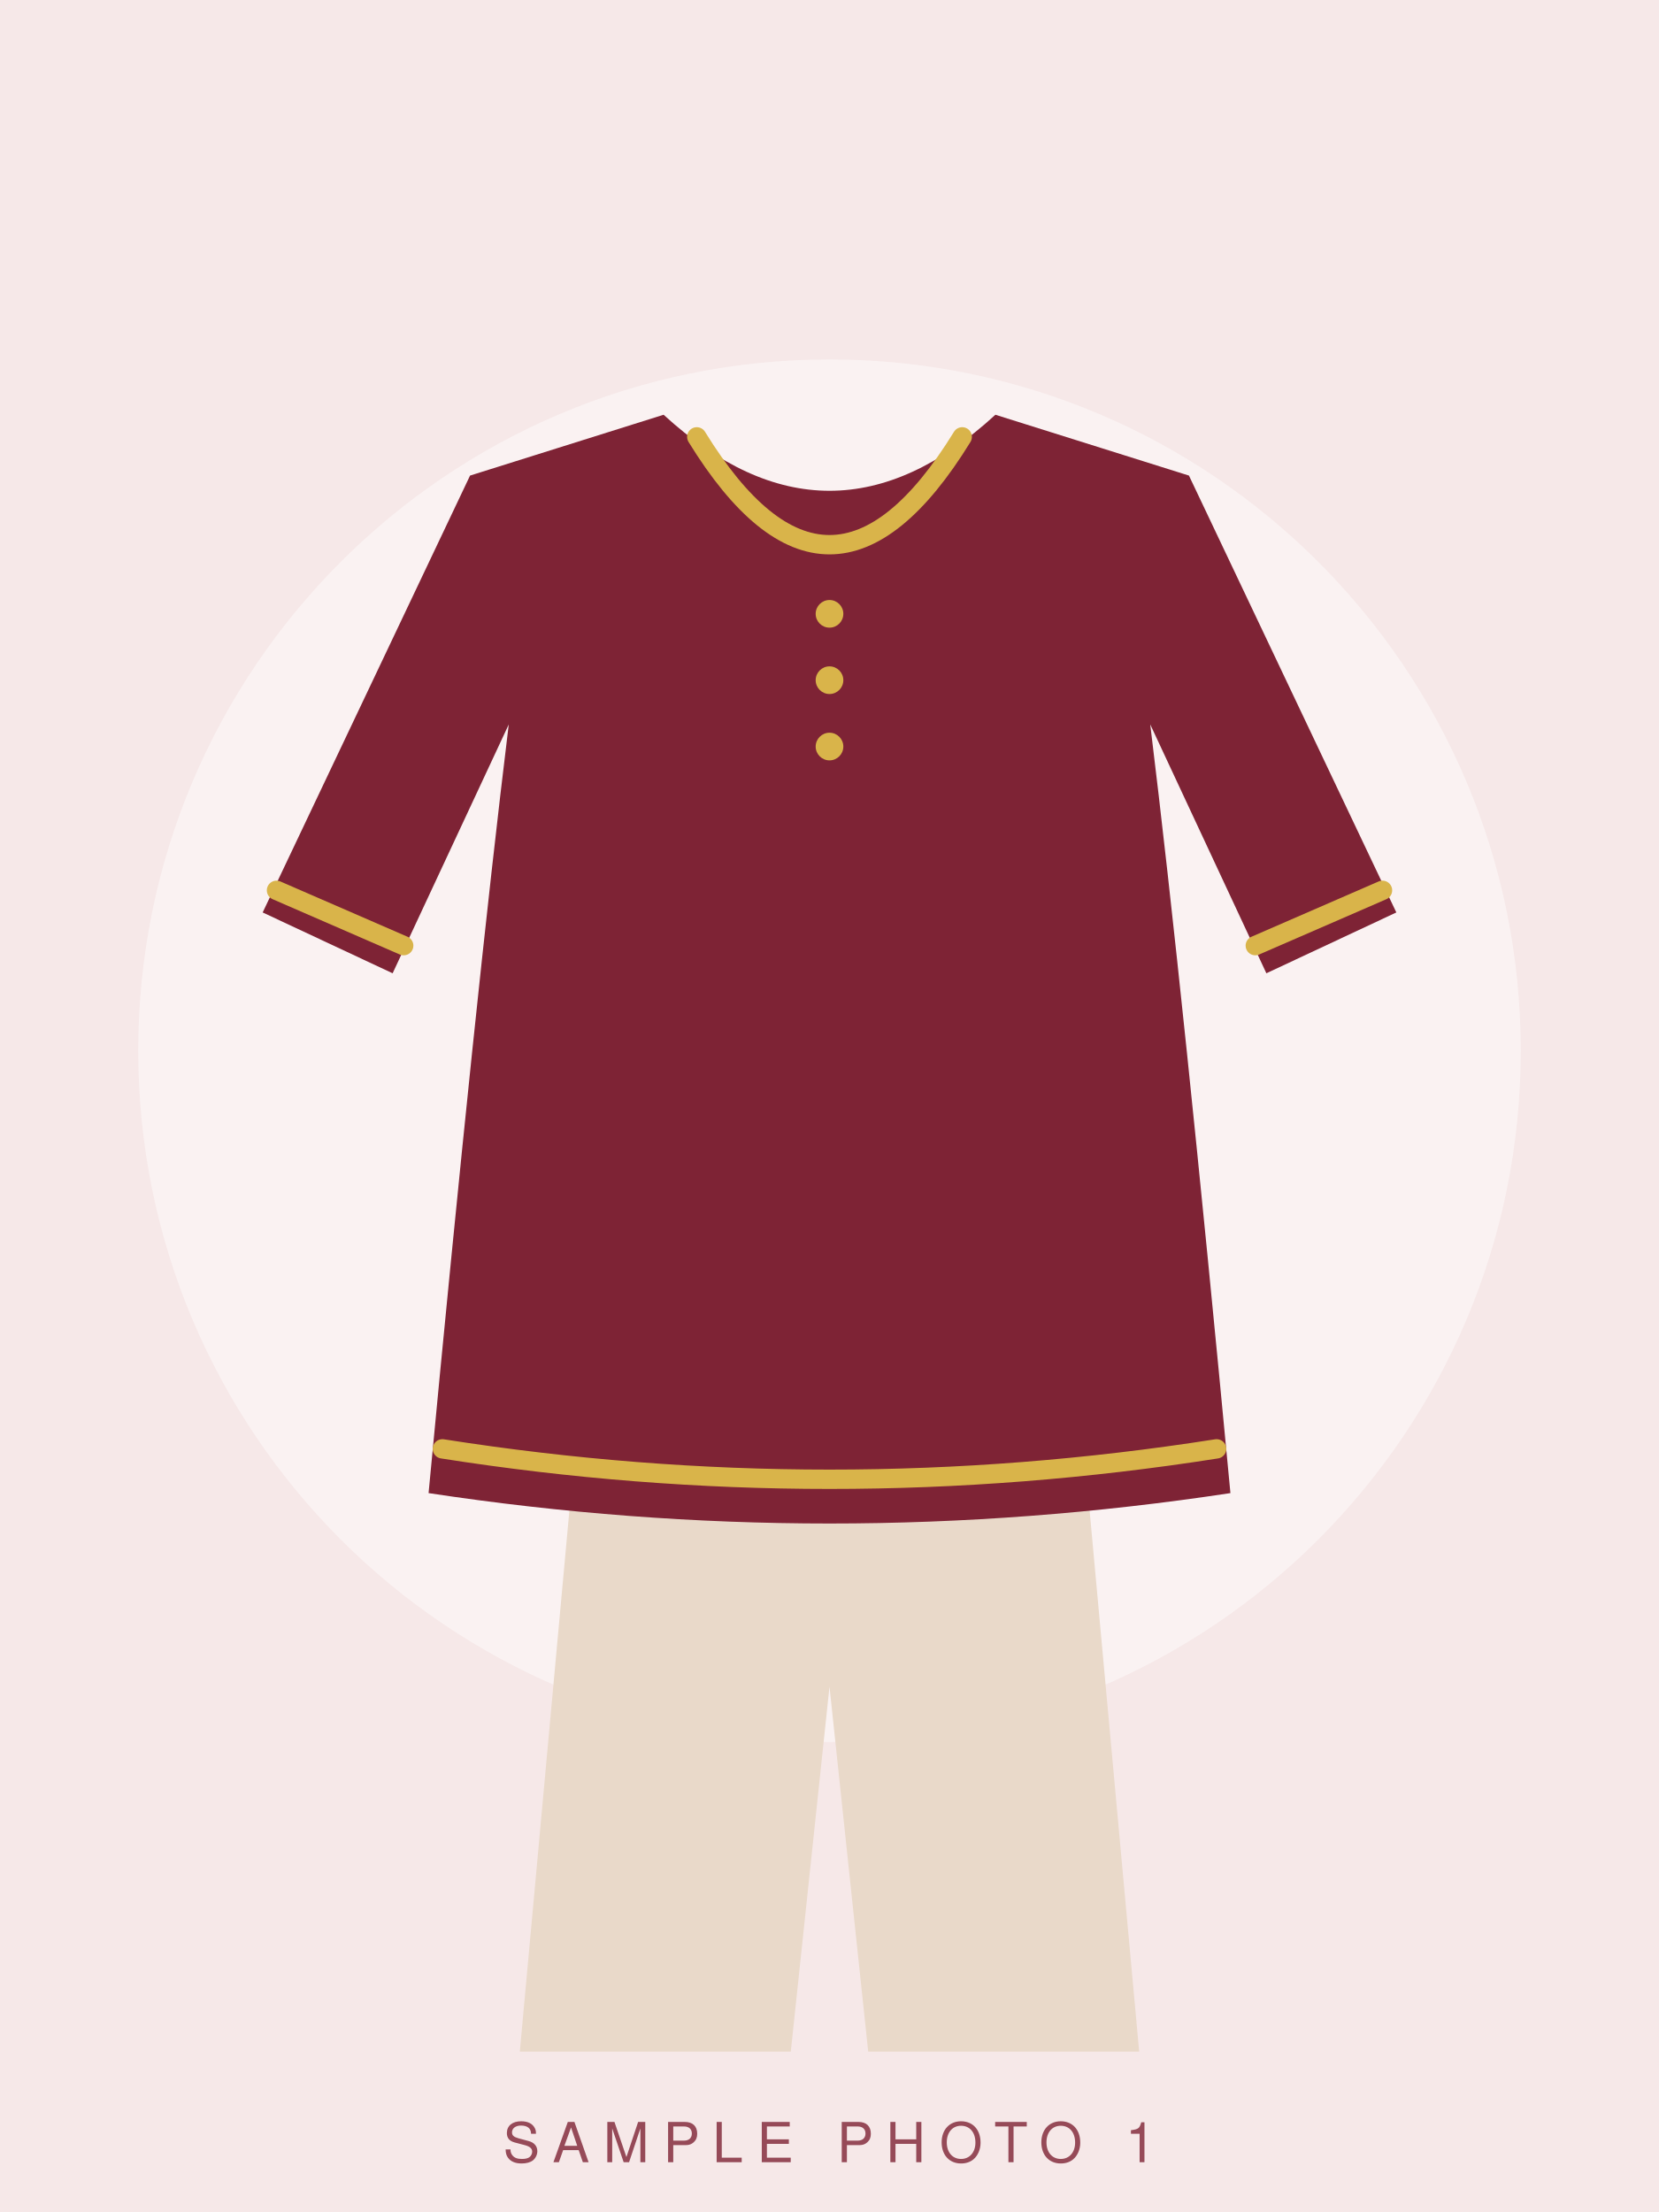
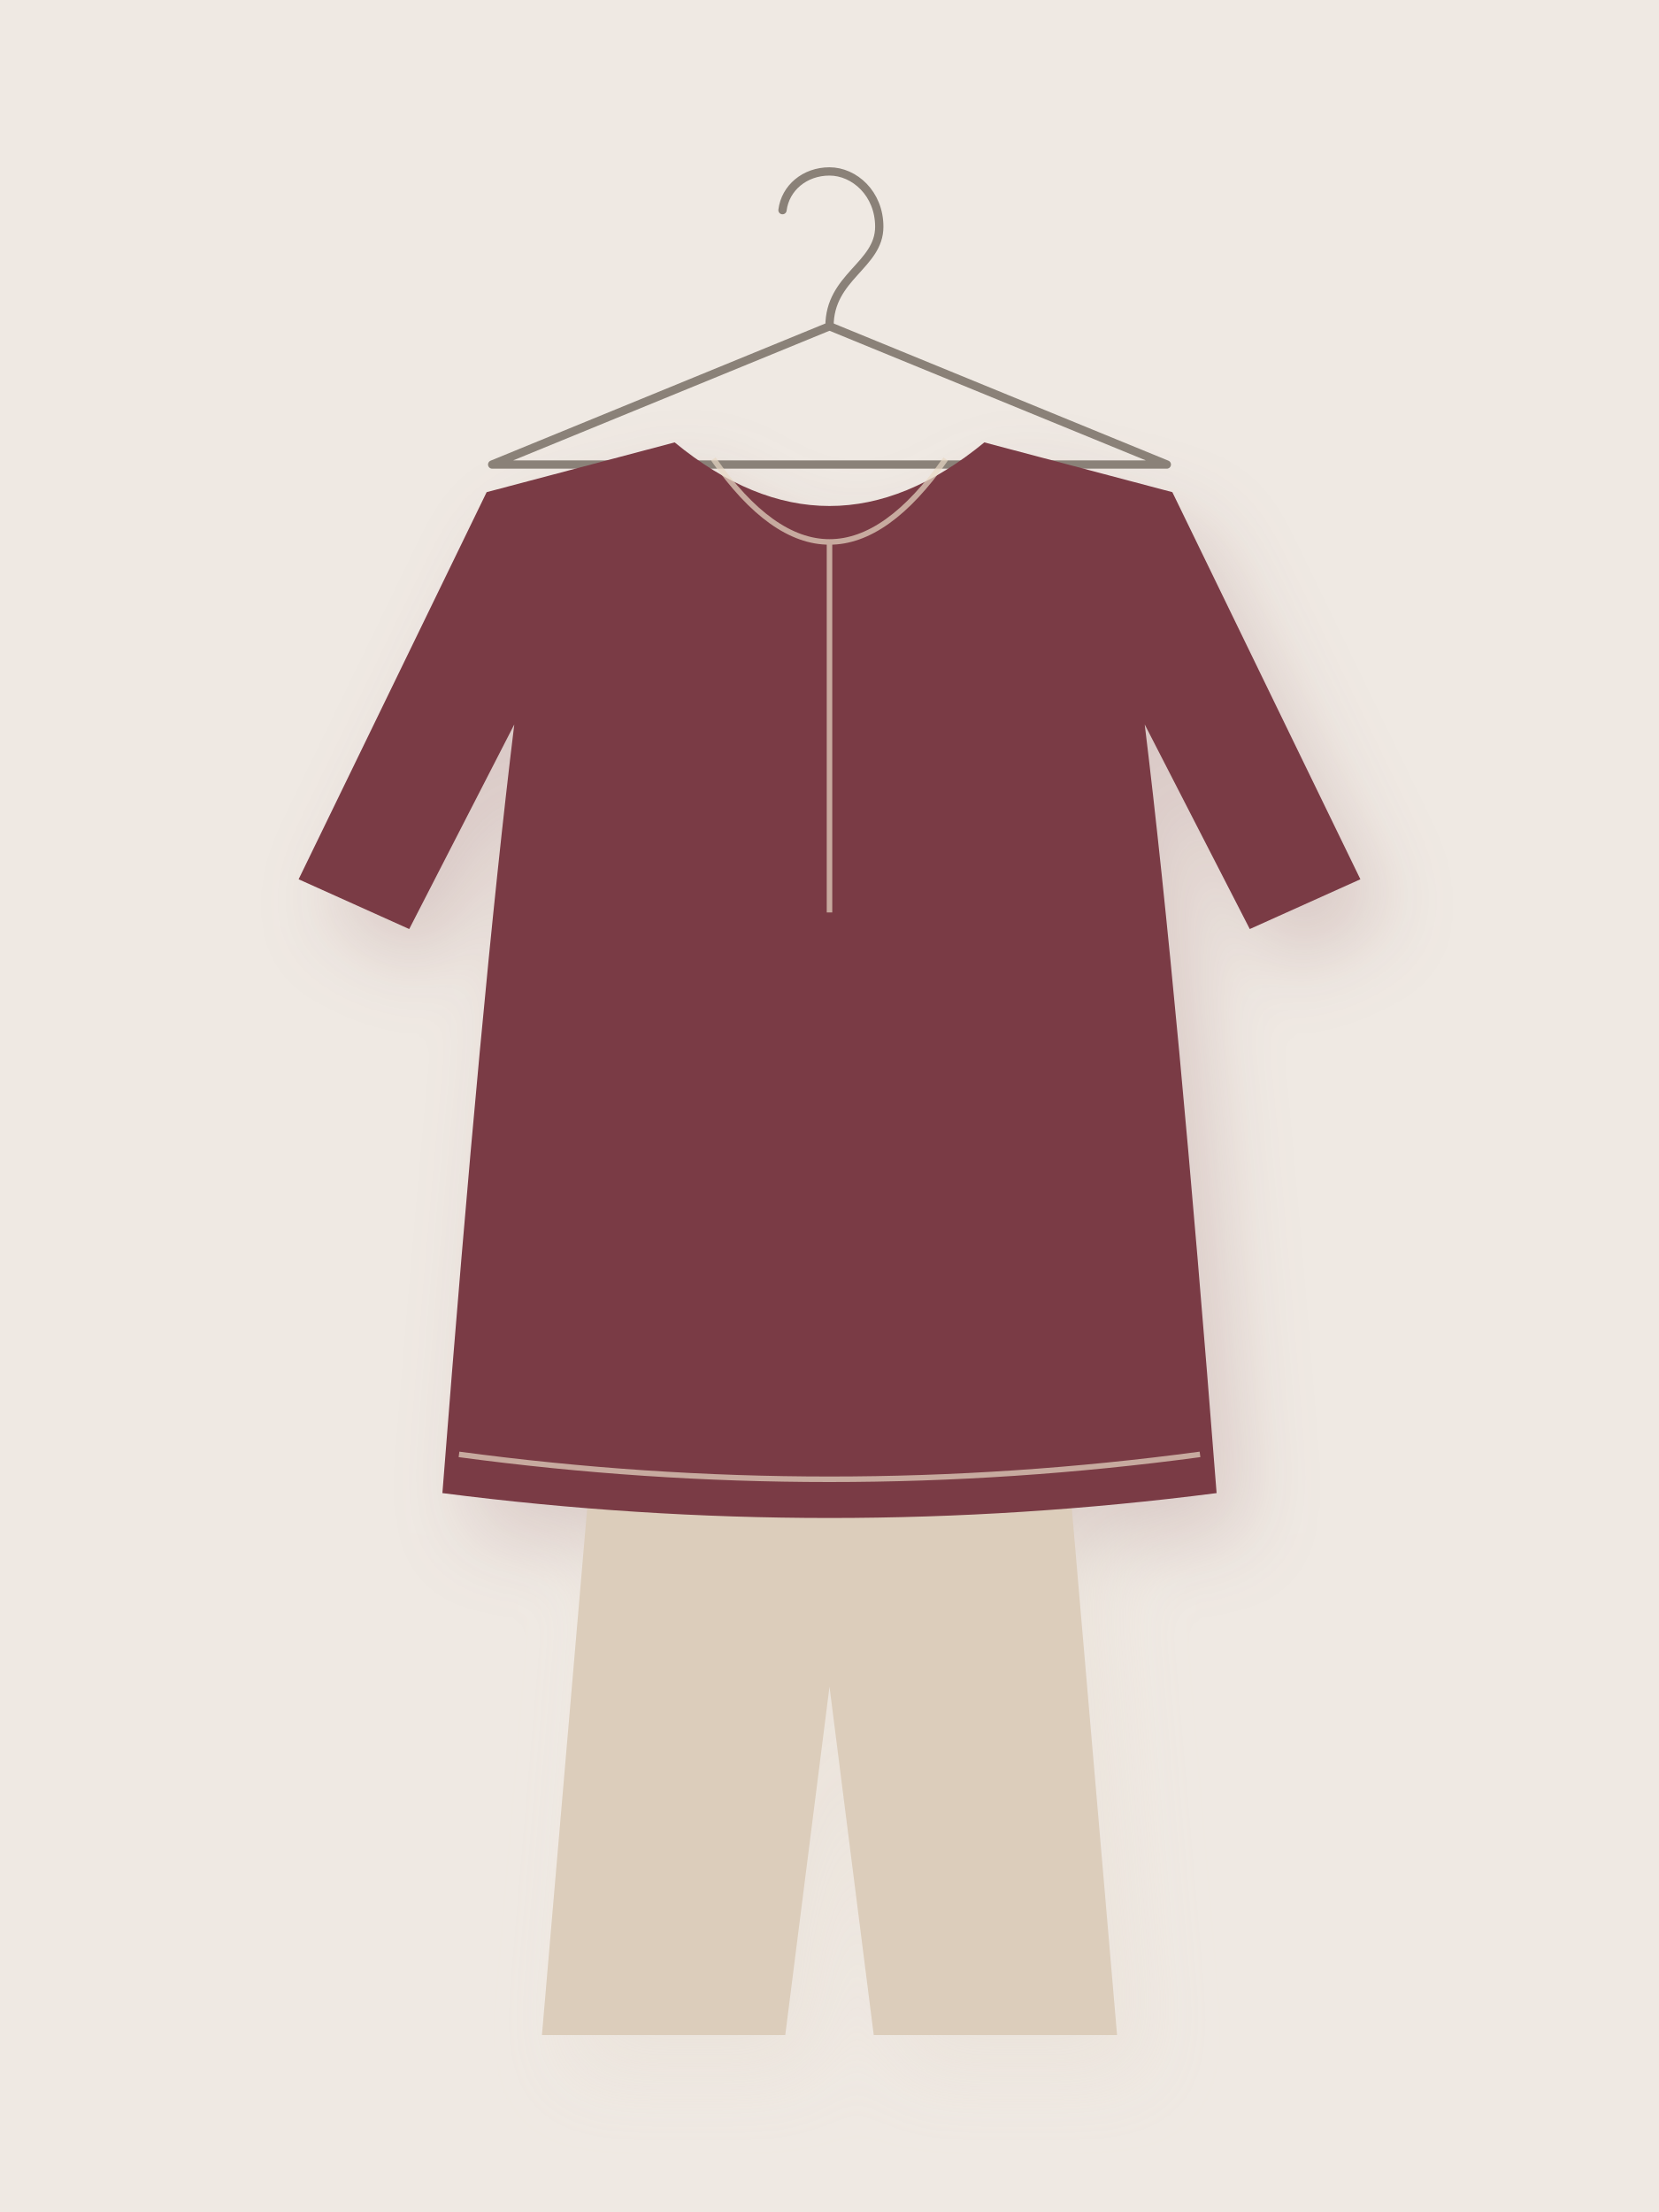
- <svg xmlns="http://www.w3.org/2000/svg" viewBox="0 0 600 800">
-   <rect width="600" height="800" fill="#F6E8E8" />
-   <circle cx="300" cy="380" r="250" fill="#ffffff" opacity="0.45" />
-   <path d="M212,480 L388,480 L412,742 L314,742 L300,610 L286,742 L188,742 Z" fill="#E9D9C9" />
-   <path d="M240,150 Q300,205 360,150 L430,172 L505,330 L458,352 L416,262 Q428,360 445,540 Q300,562 155,540 Q172,360 184,262 L142,352 L95,330 L170,172 Z" fill="#7E2335" />
-   <path d="M252,158 Q300,236 348,158" fill="none" stroke="#D9B44A" stroke-width="7" stroke-linecap="round" />
-   <path d="M160,524 Q300,546 440,524" fill="none" stroke="#D9B44A" stroke-width="7" stroke-linecap="round" />
-   <path d="M100,322 L146,342" stroke="#D9B44A" stroke-width="7" stroke-linecap="round" />
-   <path d="M500,322 L454,342" stroke="#D9B44A" stroke-width="7" stroke-linecap="round" />
-   <circle cx="300" cy="222" r="5" fill="#D9B44A" />
-   <circle cx="300" cy="246" r="5" fill="#D9B44A" />
-   <circle cx="300" cy="270" r="5" fill="#D9B44A" />
-   <text x="300" y="782" text-anchor="middle" font-family="Helvetica, Arial, sans-serif" font-size="20" letter-spacing="5" fill="#7E2335" opacity="0.8">SAMPLE PHOTO 1</text>
+ <svg xmlns="http://www.w3.org/2000/svg" viewBox="0 0 600 800" preserveAspectRatio="xMidYMid slice">
+   <defs>
+     <filter id="s" x="-20%" y="-20%" width="140%" height="140%">
+       <feGaussianBlur stdDeviation="14" />
+     </filter>
+   </defs>
+   <rect width="600" height="800" fill="#EFE9E3" />
+   <g transform="translate(0,0)">
+     <g transform="translate(10,14)" opacity="0.18" filter="url(#s)" fill="#3b2f28">
+       <path d="M218,480 L382,480 L404,736 L316,736 L300,610 L284,736 L196,736 Z" fill="#DCCDBB" />
+       <path d="M244,160 Q300,206 356,160 L424,178 L492,318 L452,336 L414,262 Q426,360 440,540 Q300,558 160,540 Q174,360 186,262 L148,336 L108,318 L176,178 Z" fill="#7A3B45" />
+       <g fill="none" stroke="#E8D9C4" stroke-width="2" opacity="0.7">
+         <path d="M258,166 Q300,226 342,166" />
+         <path d="M300,196 L300,330" />
+         <path d="M166,526 Q300,544 434,526" />
+       </g>
+     </g>
+     <g fill="none" stroke="#8A8178" stroke-width="3" stroke-linecap="round" stroke-linejoin="round">
+       <path d="M300,118 C300,100 318,96 318,82 C318,70 309,62 300,62 C291,62 284,68 283,76" />
+       <path d="M300,118 L178,168 L422,168 Z" />
+     </g>
+     <path d="M218,480 L382,480 L404,736 L316,736 L300,610 L284,736 L196,736 Z" fill="#DCCDBB" />
+     <path d="M244,160 Q300,206 356,160 L424,178 L492,318 L452,336 L414,262 Q426,360 440,540 Q300,558 160,540 Q174,360 186,262 L148,336 L108,318 L176,178 Z" fill="#7A3B45" />
+     <g fill="none" stroke="#E8D9C4" stroke-width="2" opacity="0.7">
+       <path d="M258,166 Q300,226 342,166" />
+       <path d="M300,196 L300,330" />
+       <path d="M166,526 Q300,544 434,526" />
+     </g>
+   </g>
</svg>
